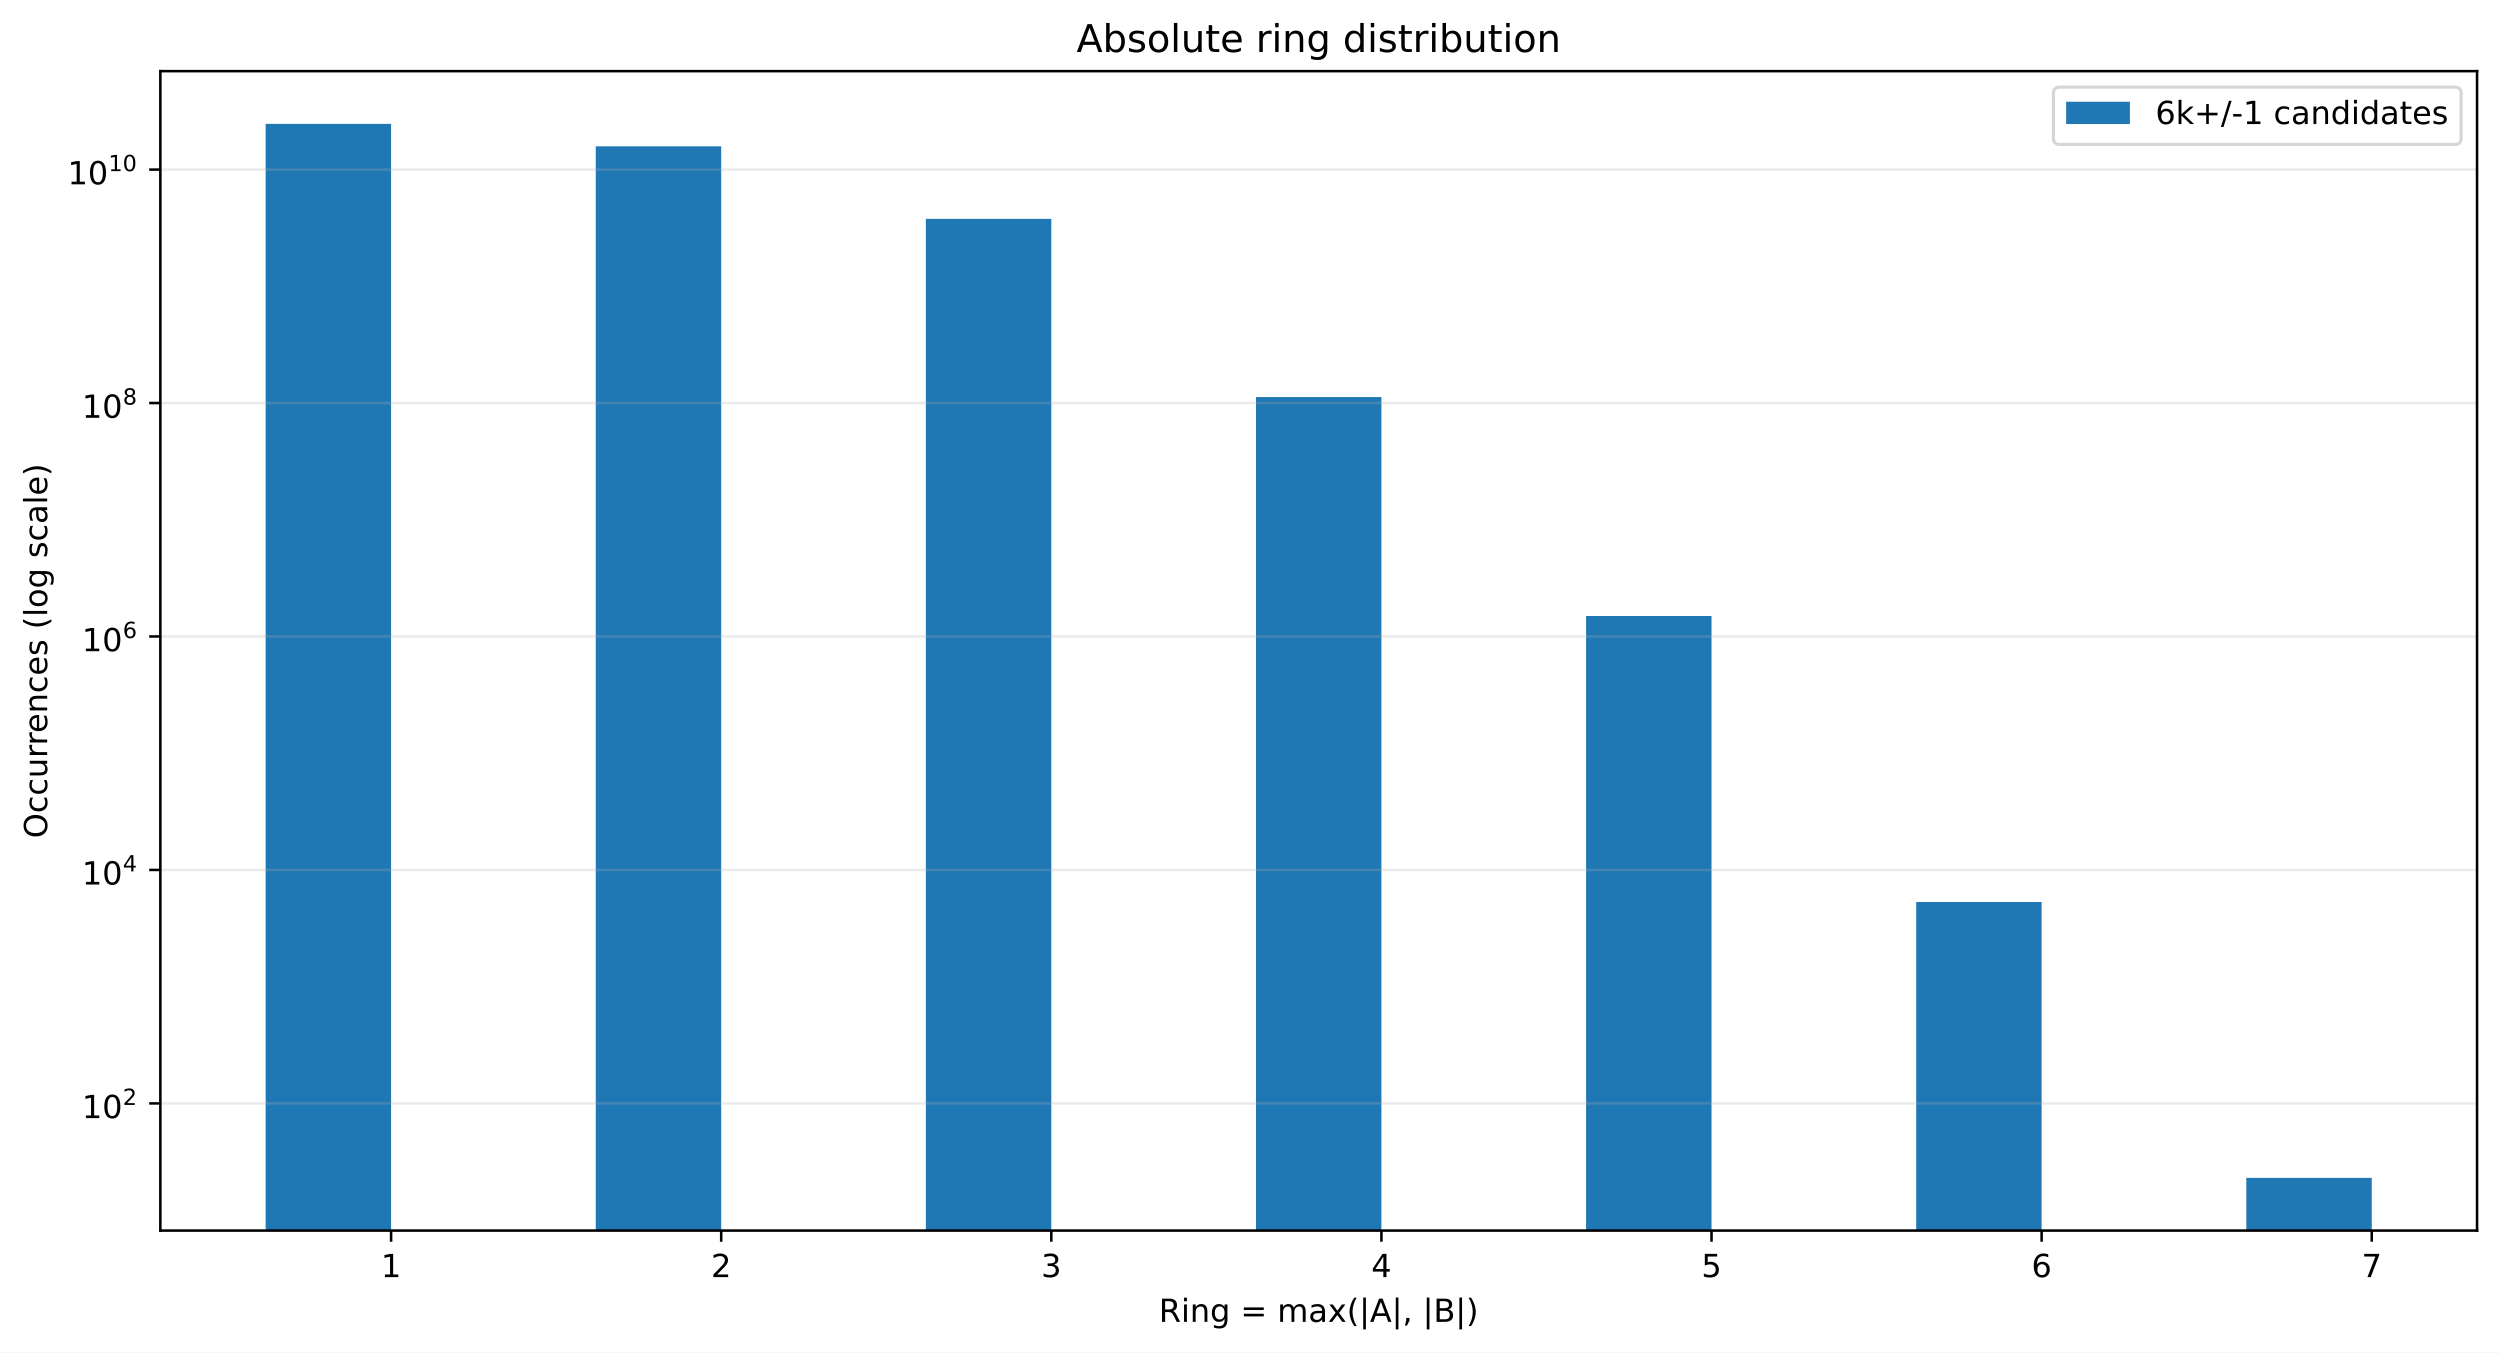
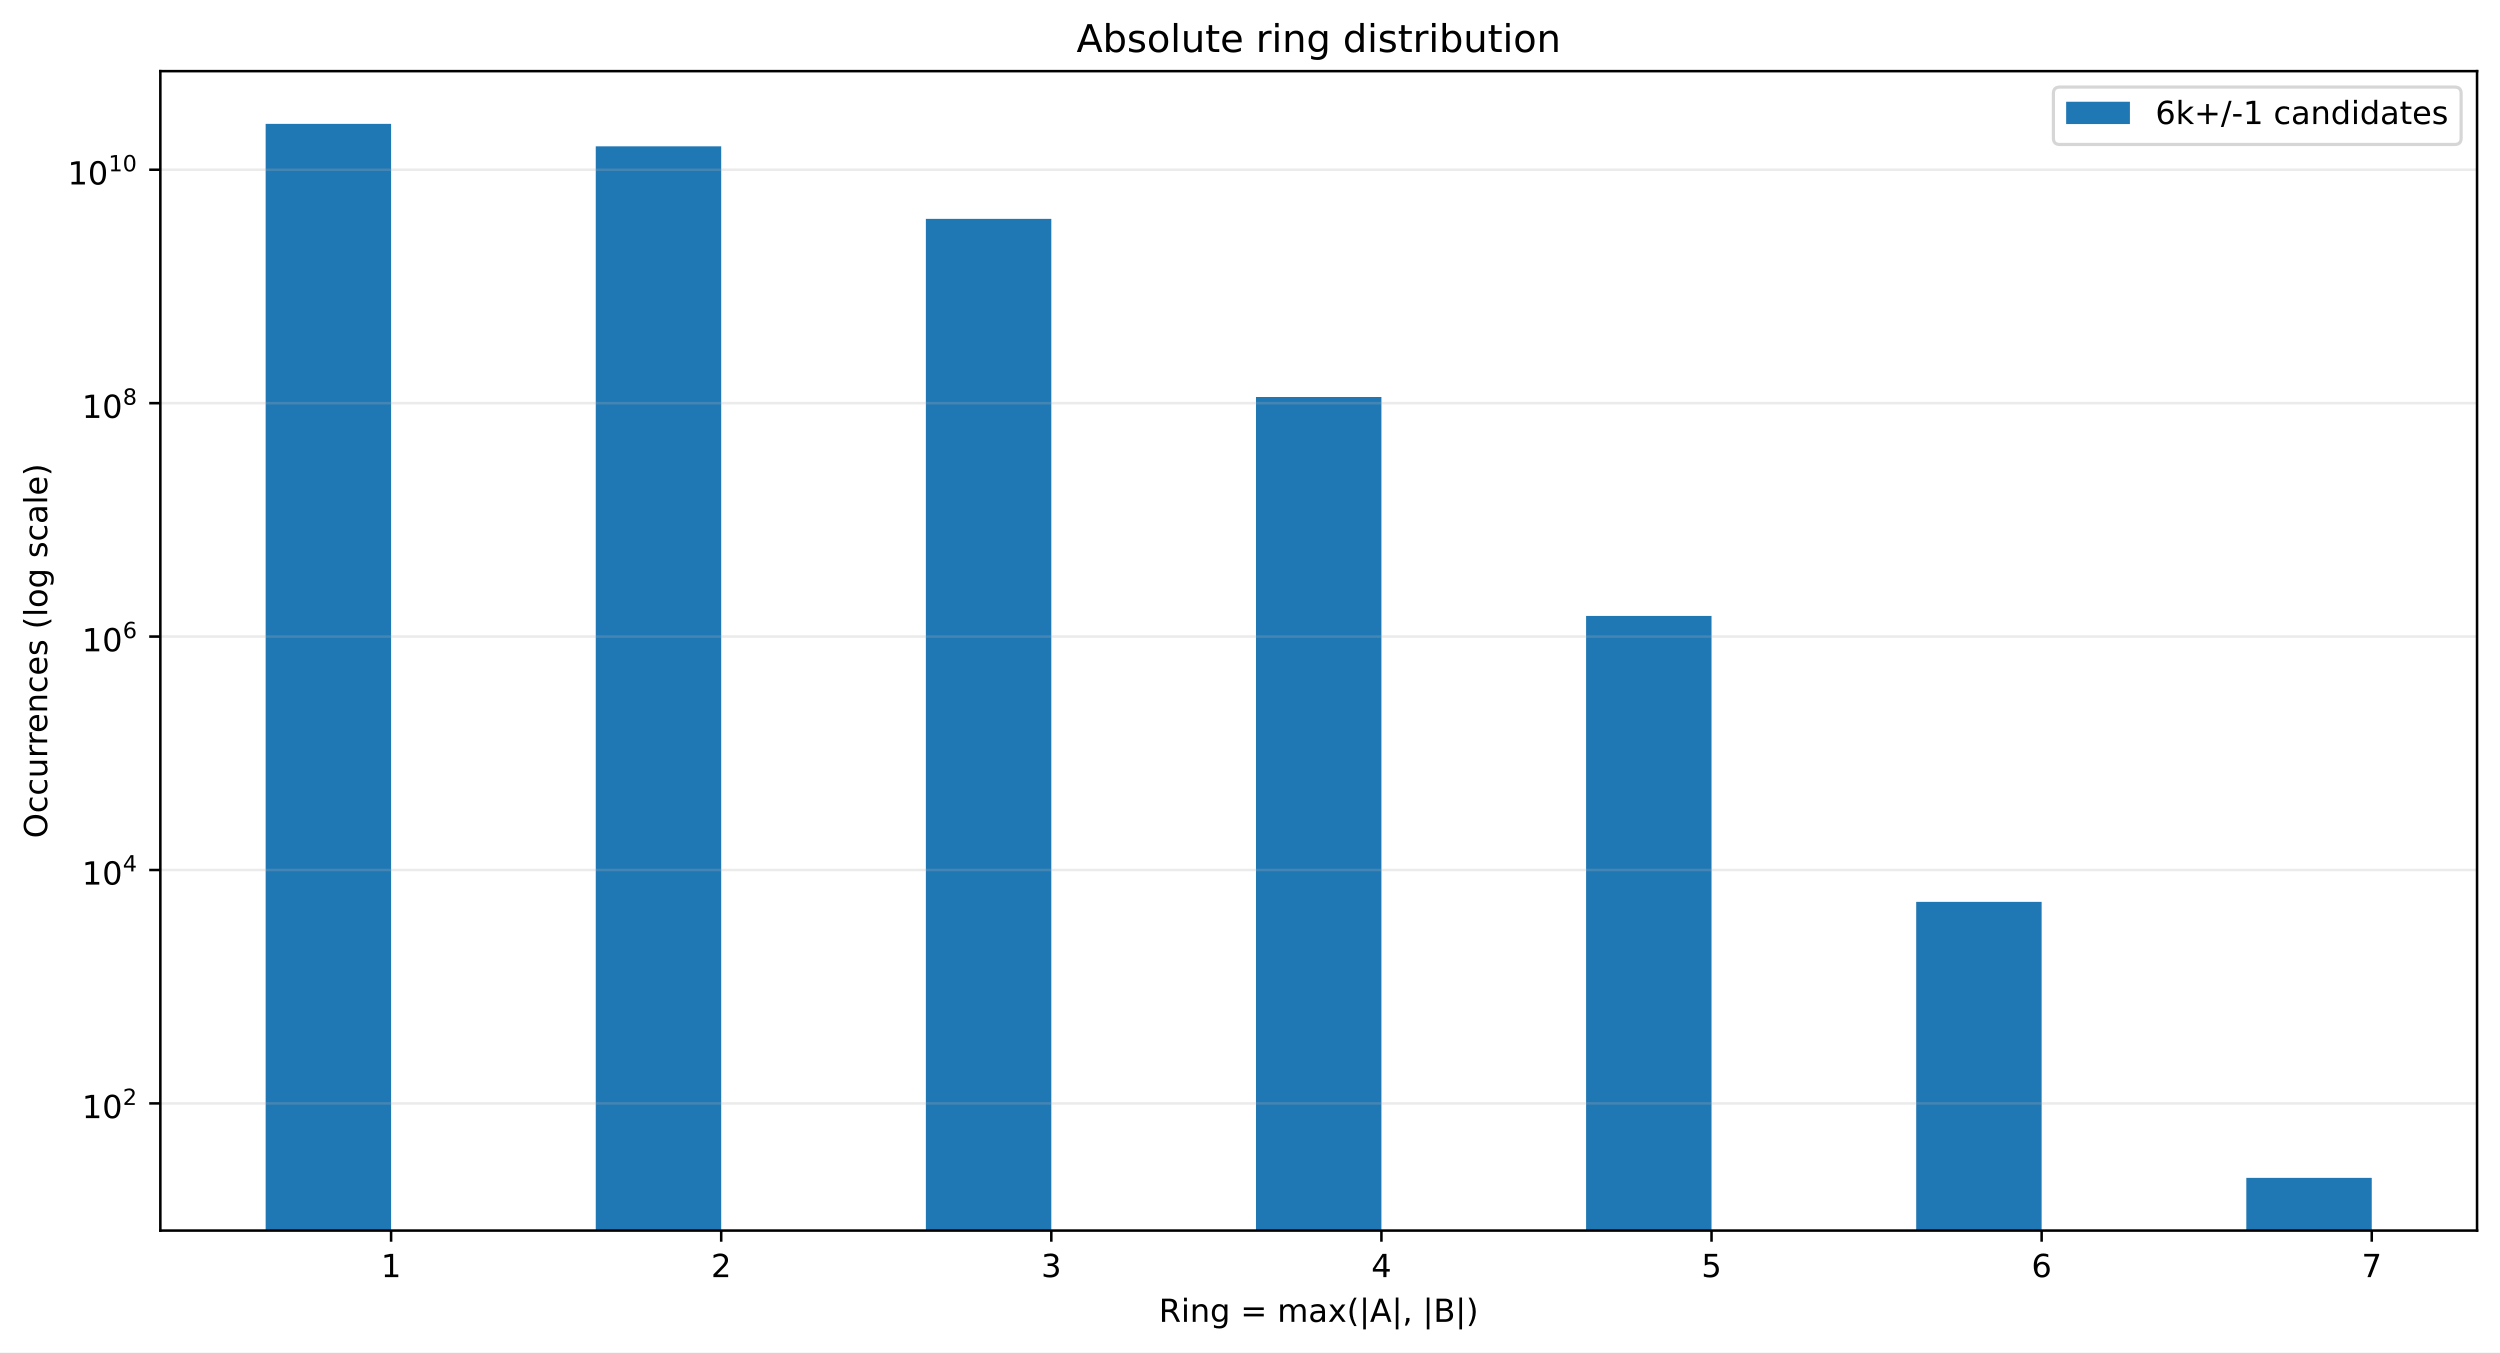
<svg xmlns="http://www.w3.org/2000/svg" xmlns:xlink="http://www.w3.org/1999/xlink" width="784.258pt" height="424.28pt" viewBox="0 0 784.258 424.28" version="1.1">
  <defs>
    <style type="text/css">*{stroke-linejoin: round; stroke-linecap: butt}</style>
  </defs>
  <g id="figure_1">
    <g id="patch_1">
      <path d="M 0 424.28  L 784.258 424.28  L 784.258 0  L 0 0  z " style="fill: #ffffff" />
    </g>
    <g id="axes_1">
      <g id="patch_2">
        <path d="M 50.301 386.036  L 777.058 386.036  L 777.058 22.318  L 50.301 22.318  z " style="fill: #ffffff" />
      </g>
      <g id="patch_3">
-         <path d="M 83.335 37036.155  L 122.687 37036.155  L 122.687 38.851  L 83.335 38.851  z " clip-path="url(#pdc7b5de982)" style="fill: #1f77b4" />
+         <path d="M 83.335 37029.88  L 122.687 37029.88  L 122.687 38.851  L 83.335 38.851  z " clip-path="url(#pd3e28c868b)" style="fill: #1f77b4" />
      </g>
      <g id="patch_4">
-         <path d="M 186.891 37036.155  L 226.243 37036.155  L 226.243 45.899  L 186.891 45.899  z " clip-path="url(#pdc7b5de982)" style="fill: #1f77b4" />
+         <path d="M 186.891 37029.88  L 226.243 37029.88  L 226.243 45.898  L 186.891 45.898  z " clip-path="url(#pd3e28c868b)" style="fill: #1f77b4" />
      </g>
      <g id="patch_5">
-         <path d="M 290.448 37036.155  L 329.799 37036.155  L 329.799 68.663  L 290.448 68.663  z " clip-path="url(#pdc7b5de982)" style="fill: #1f77b4" />
+         <path d="M 290.448 37029.88  L 329.799 37029.88  L 329.799 68.658  L 290.448 68.658  z " clip-path="url(#pd3e28c868b)" style="fill: #1f77b4" />
      </g>
      <g id="patch_6">
-         <path d="M 394.004 37036.155  L 433.355 37036.155  L 433.355 124.56  L 394.004 124.56  z " clip-path="url(#pdc7b5de982)" style="fill: #1f77b4" />
+         <path d="M 394.004 37029.88  L 433.355 37029.88  L 433.355 124.546  L 394.004 124.546  z " clip-path="url(#pd3e28c868b)" style="fill: #1f77b4" />
      </g>
      <g id="patch_7">
-         <path d="M 497.56 37036.155  L 536.912 37036.155  L 536.912 193.243  L 497.56 193.243  z " clip-path="url(#pdc7b5de982)" style="fill: #1f77b4" />
+         <path d="M 497.56 37029.88  L 536.912 37029.88  L 536.912 193.217  L 497.56 193.217  z " clip-path="url(#pd3e28c868b)" style="fill: #1f77b4" />
      </g>
      <g id="patch_8">
-         <path d="M 601.116 37036.155  L 640.468 37036.155  L 640.468 282.961  L 601.116 282.961  z " clip-path="url(#pdc7b5de982)" style="fill: #1f77b4" />
+         <path d="M 601.116 37029.88  L 640.468 37029.88  L 640.468 282.916  L 601.116 282.916  z " clip-path="url(#pd3e28c868b)" style="fill: #1f77b4" />
      </g>
      <g id="patch_9">
-         <path d="M 704.673 37036.155  L 744.024 37036.155  L 744.024 369.503  L 704.673 369.503  z " clip-path="url(#pdc7b5de982)" style="fill: #1f77b4" />
+         <path d="M 704.673 37029.88  L 744.024 37029.88  L 744.024 369.503  L 704.673 369.503  z " clip-path="url(#pd3e28c868b)" style="fill: #1f77b4" />
      </g>
      <g id="matplotlib.axis_1">
        <g id="xtick_1">
          <g id="line2d_1">
            <defs>
-               <path id="ma246dd2cdf" d="M 0 0  L 0 3.5  " style="stroke: #000000; stroke-width: 0.8" />
+               <path id="m5385cea063" d="M 0 0  L 0 3.5  " style="stroke: #000000; stroke-width: 0.8" />
            </defs>
            <g>
-               <use xlink:href="#ma246dd2cdf" x="122.687" y="386.036" style="stroke: #000000; stroke-width: 0.8" />
+               <use xlink:href="#m5385cea063" x="122.687" y="386.036" style="stroke: #000000; stroke-width: 0.8" />
            </g>
          </g>
          <g id="text_1">
            <g transform="translate(119.5053 400.6334) scale(0.1 -0.1)">
              <defs>
                <path id="DejaVuSans-14" d="M 794 531  L 1825 531  L 1825 4091  L 703 3866  L 703 4441  L 1819 4666  L 2450 4666  L 2450 531  L 3481 531  L 3481 0  L 794 0  L 794 531  z " transform="scale(0.015625)" />
              </defs>
              <use xlink:href="#DejaVuSans-14" />
            </g>
          </g>
        </g>
        <g id="xtick_2">
          <g id="line2d_2">
            <g>
-               <use xlink:href="#ma246dd2cdf" x="226.243" y="386.036" style="stroke: #000000; stroke-width: 0.8" />
+               <use xlink:href="#m5385cea063" x="226.243" y="386.036" style="stroke: #000000; stroke-width: 0.8" />
            </g>
          </g>
          <g id="text_2">
            <g transform="translate(223.0616 400.6334) scale(0.1 -0.1)">
              <defs>
                <path id="DejaVuSans-15" d="M 1228 531  L 3431 531  L 3431 0  L 469 0  L 469 531  Q 828 903 1448 1529  Q 2069 2156 2228 2338  Q 2531 2678 2651 2914  Q 2772 3150 2772 3378  Q 2772 3750 2511 3984  Q 2250 4219 1831 4219  Q 1534 4219 1204 4116  Q 875 4013 500 3803  L 500 4441  Q 881 4594 1212 4672  Q 1544 4750 1819 4750  Q 2544 4750 2975 4387  Q 3406 4025 3406 3419  Q 3406 3131 3298 2873  Q 3191 2616 2906 2266  Q 2828 2175 2409 1742  Q 1991 1309 1228 531  z " transform="scale(0.015625)" />
              </defs>
              <use xlink:href="#DejaVuSans-15" />
            </g>
          </g>
        </g>
        <g id="xtick_3">
          <g id="line2d_3">
            <g>
-               <use xlink:href="#ma246dd2cdf" x="329.799" y="386.036" style="stroke: #000000; stroke-width: 0.8" />
+               <use xlink:href="#m5385cea063" x="329.799" y="386.036" style="stroke: #000000; stroke-width: 0.8" />
            </g>
          </g>
          <g id="text_3">
            <g transform="translate(326.6178 400.6334) scale(0.1 -0.1)">
              <defs>
                <path id="DejaVuSans-16" d="M 2597 2516  Q 3050 2419 3304 2112  Q 3559 1806 3559 1356  Q 3559 666 3084 287  Q 2609 -91 1734 -91  Q 1441 -91 1130 -33  Q 819 25 488 141  L 488 750  Q 750 597 1062 519  Q 1375 441 1716 441  Q 2309 441 2620 675  Q 2931 909 2931 1356  Q 2931 1769 2642 2001  Q 2353 2234 1838 2234  L 1294 2234  L 1294 2753  L 1863 2753  Q 2328 2753 2575 2939  Q 2822 3125 2822 3475  Q 2822 3834 2567 4026  Q 2313 4219 1838 4219  Q 1578 4219 1281 4162  Q 984 4106 628 3988  L 628 4550  Q 988 4650 1302 4700  Q 1616 4750 1894 4750  Q 2613 4750 3031 4423  Q 3450 4097 3450 3541  Q 3450 3153 3228 2886  Q 3006 2619 2597 2516  z " transform="scale(0.015625)" />
              </defs>
              <use xlink:href="#DejaVuSans-16" />
            </g>
          </g>
        </g>
        <g id="xtick_4">
          <g id="line2d_4">
            <g>
-               <use xlink:href="#ma246dd2cdf" x="433.355" y="386.036" style="stroke: #000000; stroke-width: 0.8" />
+               <use xlink:href="#m5385cea063" x="433.355" y="386.036" style="stroke: #000000; stroke-width: 0.8" />
            </g>
          </g>
          <g id="text_4">
            <g transform="translate(430.174 400.6334) scale(0.1 -0.1)">
              <defs>
                <path id="DejaVuSans-17" d="M 2419 4116  L 825 1625  L 2419 1625  L 2419 4116  z M 2253 4666  L 3047 4666  L 3047 1625  L 3713 1625  L 3713 1100  L 3047 1100  L 3047 0  L 2419 0  L 2419 1100  L 313 1100  L 313 1709  L 2253 4666  z " transform="scale(0.015625)" />
              </defs>
              <use xlink:href="#DejaVuSans-17" />
            </g>
          </g>
        </g>
        <g id="xtick_5">
          <g id="line2d_5">
            <g>
-               <use xlink:href="#ma246dd2cdf" x="536.912" y="386.036" style="stroke: #000000; stroke-width: 0.8" />
+               <use xlink:href="#m5385cea063" x="536.912" y="386.036" style="stroke: #000000; stroke-width: 0.8" />
            </g>
          </g>
          <g id="text_5">
            <g transform="translate(533.7303 400.6334) scale(0.1 -0.1)">
              <defs>
                <path id="DejaVuSans-18" d="M 691 4666  L 3169 4666  L 3169 4134  L 1269 4134  L 1269 2991  Q 1406 3038 1543 3061  Q 1681 3084 1819 3084  Q 2600 3084 3056 2656  Q 3513 2228 3513 1497  Q 3513 744 3044 326  Q 2575 -91 1722 -91  Q 1428 -91 1123 -41  Q 819 9 494 109  L 494 744  Q 775 591 1075 516  Q 1375 441 1709 441  Q 2250 441 2565 725  Q 2881 1009 2881 1497  Q 2881 1984 2565 2268  Q 2250 2553 1709 2553  Q 1456 2553 1204 2497  Q 953 2441 691 2322  L 691 4666  z " transform="scale(0.015625)" />
              </defs>
              <use xlink:href="#DejaVuSans-18" />
            </g>
          </g>
        </g>
        <g id="xtick_6">
          <g id="line2d_6">
            <g>
-               <use xlink:href="#ma246dd2cdf" x="640.468" y="386.036" style="stroke: #000000; stroke-width: 0.8" />
+               <use xlink:href="#m5385cea063" x="640.468" y="386.036" style="stroke: #000000; stroke-width: 0.8" />
            </g>
          </g>
          <g id="text_6">
            <g transform="translate(637.2865 400.6334) scale(0.1 -0.1)">
              <defs>
                <path id="DejaVuSans-19" d="M 2113 2584  Q 1688 2584 1439 2293  Q 1191 2003 1191 1497  Q 1191 994 1439 701  Q 1688 409 2113 409  Q 2538 409 2786 701  Q 3034 994 3034 1497  Q 3034 2003 2786 2293  Q 2538 2584 2113 2584  z M 3366 4563  L 3366 3988  Q 3128 4100 2886 4159  Q 2644 4219 2406 4219  Q 1781 4219 1451 3797  Q 1122 3375 1075 2522  Q 1259 2794 1537 2939  Q 1816 3084 2150 3084  Q 2853 3084 3261 2657  Q 3669 2231 3669 1497  Q 3669 778 3244 343  Q 2819 -91 2113 -91  Q 1303 -91 875 529  Q 447 1150 447 2328  Q 447 3434 972 4092  Q 1497 4750 2381 4750  Q 2619 4750 2861 4703  Q 3103 4656 3366 4563  z " transform="scale(0.015625)" />
              </defs>
              <use xlink:href="#DejaVuSans-19" />
            </g>
          </g>
        </g>
        <g id="xtick_7">
          <g id="line2d_7">
            <g>
-               <use xlink:href="#ma246dd2cdf" x="744.024" y="386.036" style="stroke: #000000; stroke-width: 0.8" />
+               <use xlink:href="#m5385cea063" x="744.024" y="386.036" style="stroke: #000000; stroke-width: 0.8" />
            </g>
          </g>
          <g id="text_7">
            <g transform="translate(740.8427 400.6334) scale(0.1 -0.1)">
              <defs>
                <path id="DejaVuSans-1a" d="M 525 4666  L 3525 4666  L 3525 4397  L 1831 0  L 1172 0  L 2766 4134  L 525 4134  L 525 4666  z " transform="scale(0.015625)" />
              </defs>
              <use xlink:href="#DejaVuSans-1a" />
            </g>
          </g>
        </g>
        <g id="text_8">
          <g transform="translate(363.5437 414.678) scale(0.1 -0.1)">
            <defs>
              <path id="DejaVuSans-35" d="M 2841 2188  Q 3044 2119 3236 1894  Q 3428 1669 3622 1275  L 4263 0  L 3584 0  L 2988 1197  Q 2756 1666 2539 1819  Q 2322 1972 1947 1972  L 1259 1972  L 1259 0  L 628 0  L 628 4666  L 2053 4666  Q 2853 4666 3247 4331  Q 3641 3997 3641 3322  Q 3641 2881 3436 2590  Q 3231 2300 2841 2188  z M 1259 4147  L 1259 2491  L 2053 2491  Q 2509 2491 2742 2702  Q 2975 2913 2975 3322  Q 2975 3731 2742 3939  Q 2509 4147 2053 4147  L 1259 4147  z " transform="scale(0.015625)" />
              <path id="DejaVuSans-4c" d="M 603 3500  L 1178 3500  L 1178 0  L 603 0  L 603 3500  z M 603 4863  L 1178 4863  L 1178 4134  L 603 4134  L 603 4863  z " transform="scale(0.015625)" />
              <path id="DejaVuSans-51" d="M 3513 2113  L 3513 0  L 2938 0  L 2938 2094  Q 2938 2591 2744 2837  Q 2550 3084 2163 3084  Q 1697 3084 1428 2787  Q 1159 2491 1159 1978  L 1159 0  L 581 0  L 581 3500  L 1159 3500  L 1159 2956  Q 1366 3272 1645 3428  Q 1925 3584 2291 3584  Q 2894 3584 3203 3211  Q 3513 2838 3513 2113  z " transform="scale(0.015625)" />
              <path id="DejaVuSans-4a" d="M 2906 1791  Q 2906 2416 2648 2759  Q 2391 3103 1925 3103  Q 1463 3103 1205 2759  Q 947 2416 947 1791  Q 947 1169 1205 825  Q 1463 481 1925 481  Q 2391 481 2648 825  Q 2906 1169 2906 1791  z M 3481 434  Q 3481 -459 3084 -895  Q 2688 -1331 1869 -1331  Q 1566 -1331 1297 -1286  Q 1028 -1241 775 -1147  L 775 -588  Q 1028 -725 1275 -790  Q 1522 -856 1778 -856  Q 2344 -856 2625 -561  Q 2906 -266 2906 331  L 2906 616  Q 2728 306 2450 153  Q 2172 0 1784 0  Q 1141 0 747 490  Q 353 981 353 1791  Q 353 2603 747 3093  Q 1141 3584 1784 3584  Q 2172 3584 2450 3431  Q 2728 3278 2906 2969  L 2906 3500  L 3481 3500  L 3481 434  z " transform="scale(0.015625)" />
              <path id="DejaVuSans-3" transform="scale(0.015625)" />
              <path id="DejaVuSans-20" d="M 678 2906  L 4684 2906  L 4684 2381  L 678 2381  L 678 2906  z M 678 1631  L 4684 1631  L 4684 1100  L 678 1100  L 678 1631  z " transform="scale(0.015625)" />
              <path id="DejaVuSans-50" d="M 3328 2828  Q 3544 3216 3844 3400  Q 4144 3584 4550 3584  Q 5097 3584 5394 3201  Q 5691 2819 5691 2113  L 5691 0  L 5113 0  L 5113 2094  Q 5113 2597 4934 2840  Q 4756 3084 4391 3084  Q 3944 3084 3684 2787  Q 3425 2491 3425 1978  L 3425 0  L 2847 0  L 2847 2094  Q 2847 2600 2669 2842  Q 2491 3084 2119 3084  Q 1678 3084 1418 2786  Q 1159 2488 1159 1978  L 1159 0  L 581 0  L 581 3500  L 1159 3500  L 1159 2956  Q 1356 3278 1631 3431  Q 1906 3584 2284 3584  Q 2666 3584 2933 3390  Q 3200 3197 3328 2828  z " transform="scale(0.015625)" />
              <path id="DejaVuSans-44" d="M 2194 1759  Q 1497 1759 1228 1600  Q 959 1441 959 1056  Q 959 750 1161 570  Q 1363 391 1709 391  Q 2188 391 2477 730  Q 2766 1069 2766 1631  L 2766 1759  L 2194 1759  z M 3341 1997  L 3341 0  L 2766 0  L 2766 531  Q 2569 213 2275 61  Q 1981 -91 1556 -91  Q 1019 -91 701 211  Q 384 513 384 1019  Q 384 1609 779 1909  Q 1175 2209 1959 2209  L 2766 2209  L 2766 2266  Q 2766 2663 2505 2880  Q 2244 3097 1772 3097  Q 1472 3097 1187 3025  Q 903 2953 641 2809  L 641 3341  Q 956 3463 1253 3523  Q 1550 3584 1831 3584  Q 2591 3584 2966 3190  Q 3341 2797 3341 1997  z " transform="scale(0.015625)" />
              <path id="DejaVuSans-5b" d="M 3513 3500  L 2247 1797  L 3578 0  L 2900 0  L 1881 1375  L 863 0  L 184 0  L 1544 1831  L 300 3500  L 978 3500  L 1906 2253  L 2834 3500  L 3513 3500  z " transform="scale(0.015625)" />
              <path id="DejaVuSans-b" d="M 1984 4856  Q 1566 4138 1362 3434  Q 1159 2731 1159 2009  Q 1159 1288 1364 580  Q 1569 -128 1984 -844  L 1484 -844  Q 1016 -109 783 600  Q 550 1309 550 2009  Q 550 2706 781 3412  Q 1013 4119 1484 4856  L 1984 4856  z " transform="scale(0.015625)" />
              <path id="DejaVuSans-5f" d="M 1344 4891  L 1344 -1509  L 813 -1509  L 813 4891  L 1344 4891  z " transform="scale(0.015625)" />
              <path id="DejaVuSans-24" d="M 2188 4044  L 1331 1722  L 3047 1722  L 2188 4044  z M 1831 4666  L 2547 4666  L 4325 0  L 3669 0  L 3244 1197  L 1141 1197  L 716 0  L 50 0  L 1831 4666  z " transform="scale(0.015625)" />
              <path id="DejaVuSans-f" d="M 750 794  L 1409 794  L 1409 256  L 897 -744  L 494 -744  L 750 256  L 750 794  z " transform="scale(0.015625)" />
              <path id="DejaVuSans-25" d="M 1259 2228  L 1259 519  L 2272 519  Q 2781 519 3026 730  Q 3272 941 3272 1375  Q 3272 1813 3026 2020  Q 2781 2228 2272 2228  L 1259 2228  z M 1259 4147  L 1259 2741  L 2194 2741  Q 2656 2741 2882 2914  Q 3109 3088 3109 3444  Q 3109 3797 2882 3972  Q 2656 4147 2194 4147  L 1259 4147  z M 628 4666  L 2241 4666  Q 2963 4666 3353 4366  Q 3744 4066 3744 3513  Q 3744 3084 3544 2831  Q 3344 2578 2956 2516  Q 3422 2416 3680 2098  Q 3938 1781 3938 1306  Q 3938 681 3513 340  Q 3088 0 2303 0  L 628 0  L 628 4666  z " transform="scale(0.015625)" />
              <path id="DejaVuSans-c" d="M 513 4856  L 1013 4856  Q 1481 4119 1714 3412  Q 1947 2706 1947 2009  Q 1947 1309 1714 600  Q 1481 -109 1013 -844  L 513 -844  Q 928 -128 1133 580  Q 1338 1288 1338 2009  Q 1338 2731 1133 3434  Q 928 4138 513 4856  z " transform="scale(0.015625)" />
            </defs>
            <use xlink:href="#DejaVuSans-35" />
            <use xlink:href="#DejaVuSans-4c" transform="translate(69.48438 0)" />
            <use xlink:href="#DejaVuSans-51" transform="translate(97.26562 0)" />
            <use xlink:href="#DejaVuSans-4a" transform="translate(160.6406 0)" />
            <use xlink:href="#DejaVuSans-3" transform="translate(224.125 0)" />
            <use xlink:href="#DejaVuSans-20" transform="translate(255.9062 0)" />
            <use xlink:href="#DejaVuSans-3" transform="translate(339.7031 0)" />
            <use xlink:href="#DejaVuSans-50" transform="translate(371.4844 0)" />
            <use xlink:href="#DejaVuSans-44" transform="translate(468.8906 0)" />
            <use xlink:href="#DejaVuSans-5b" transform="translate(530.1719 0)" />
            <use xlink:href="#DejaVuSans-b" transform="translate(589.3594 0)" />
            <use xlink:href="#DejaVuSans-5f" transform="translate(628.375 0)" />
            <use xlink:href="#DejaVuSans-24" transform="translate(662.0625 0)" />
            <use xlink:href="#DejaVuSans-5f" transform="translate(730.4688 0)" />
            <use xlink:href="#DejaVuSans-f" transform="translate(764.1562 0)" />
            <use xlink:href="#DejaVuSans-3" transform="translate(795.9375 0)" />
            <use xlink:href="#DejaVuSans-5f" transform="translate(827.7188 0)" />
            <use xlink:href="#DejaVuSans-25" transform="translate(861.4062 0)" />
            <use xlink:href="#DejaVuSans-5f" transform="translate(930.0156 0)" />
            <use xlink:href="#DejaVuSans-c" transform="translate(963.7031 0)" />
          </g>
        </g>
      </g>
      <g id="matplotlib.axis_2">
        <g id="ytick_1">
          <g id="line2d_8">
-             <path d="M 50.301 346.132  L 777.058 346.132  " clip-path="url(#pdc7b5de982)" style="fill: none; stroke: #b0b0b0; stroke-opacity: 0.25; stroke-width: 0.8; stroke-linecap: square" />
+             <path d="M 50.301 346.136  L 777.058 346.136  " clip-path="url(#pd3e28c868b)" style="fill: none; stroke: #b0b0b0; stroke-opacity: 0.25; stroke-width: 0.8; stroke-linecap: square" />
          </g>
          <g id="line2d_9">
            <defs>
-               <path id="m0c09badbde" d="M 0 0  L -3.5 0  " style="stroke: #000000; stroke-width: 0.8" />
+               <path id="mf226490204" d="M 0 0  L -3.5 0  " style="stroke: #000000; stroke-width: 0.8" />
            </defs>
            <g>
-               <use xlink:href="#m0c09badbde" x="50.301" y="346.132" style="stroke: #000000; stroke-width: 0.8" />
+               <use xlink:href="#mf226490204" x="50.301" y="346.136" style="stroke: #000000; stroke-width: 0.8" />
            </g>
          </g>
          <g id="text_9">
-             <g transform="translate(25.70078 350.8317) scale(0.1 -0.1)">
+             <g transform="translate(25.70078 350.8357) scale(0.1 -0.1)">
              <defs>
                <path id="DejaVuSans-13" d="M 2034 4250  Q 1547 4250 1301 3770  Q 1056 3291 1056 2328  Q 1056 1369 1301 889  Q 1547 409 2034 409  Q 2525 409 2770 889  Q 3016 1369 3016 2328  Q 3016 3291 2770 3770  Q 2525 4250 2034 4250  z M 2034 4750  Q 2819 4750 3233 4129  Q 3647 3509 3647 2328  Q 3647 1150 3233 529  Q 2819 -91 2034 -91  Q 1250 -91 836 529  Q 422 1150 422 2328  Q 422 3509 836 4129  Q 1250 4750 2034 4750  z " transform="scale(0.015625)" />
              </defs>
              <use xlink:href="#DejaVuSans-14" transform="translate(0 0.746875)" />
              <use xlink:href="#DejaVuSans-13" transform="translate(63.62305 0.746875)" />
              <use xlink:href="#DejaVuSans-15" transform="translate(128.2031 42.04688) scale(0.7)" />
            </g>
          </g>
        </g>
        <g id="ytick_2">
          <g id="line2d_10">
-             <path d="M 50.301 272.898  L 777.058 272.898  " clip-path="url(#pdc7b5de982)" style="fill: none; stroke: #b0b0b0; stroke-opacity: 0.25; stroke-width: 0.8; stroke-linecap: square" />
+             <path d="M 50.301 272.915  L 777.058 272.915  " clip-path="url(#pd3e28c868b)" style="fill: none; stroke: #b0b0b0; stroke-opacity: 0.25; stroke-width: 0.8; stroke-linecap: square" />
          </g>
          <g id="line2d_11">
            <g>
-               <use xlink:href="#m0c09badbde" x="50.301" y="272.898" style="stroke: #000000; stroke-width: 0.8" />
+               <use xlink:href="#mf226490204" x="50.301" y="272.915" style="stroke: #000000; stroke-width: 0.8" />
            </g>
          </g>
          <g id="text_10">
-             <g transform="translate(25.70078 277.5481) scale(0.1 -0.1)">
+             <g transform="translate(25.70078 277.5646) scale(0.1 -0.1)">
              <use xlink:href="#DejaVuSans-14" transform="translate(0 0.665625)" />
              <use xlink:href="#DejaVuSans-13" transform="translate(63.62305 0.665625)" />
              <use xlink:href="#DejaVuSans-17" transform="translate(128.2031 41.96563) scale(0.7)" />
            </g>
          </g>
        </g>
        <g id="ytick_3">
          <g id="line2d_12">
-             <path d="M 50.301 199.665  L 777.058 199.665  " clip-path="url(#pdc7b5de982)" style="fill: none; stroke: #b0b0b0; stroke-opacity: 0.25; stroke-width: 0.8; stroke-linecap: square" />
+             <path d="M 50.301 199.694  L 777.058 199.694  " clip-path="url(#pd3e28c868b)" style="fill: none; stroke: #b0b0b0; stroke-opacity: 0.25; stroke-width: 0.8; stroke-linecap: square" />
          </g>
          <g id="line2d_13">
            <g>
-               <use xlink:href="#m0c09badbde" x="50.301" y="199.665" style="stroke: #000000; stroke-width: 0.8" />
+               <use xlink:href="#mf226490204" x="50.301" y="199.694" style="stroke: #000000; stroke-width: 0.8" />
            </g>
          </g>
          <g id="text_11">
-             <g transform="translate(25.70078 204.3645) scale(0.1 -0.1)">
+             <g transform="translate(25.70078 204.3936) scale(0.1 -0.1)">
              <use xlink:href="#DejaVuSans-14" transform="translate(0 0.746875)" />
              <use xlink:href="#DejaVuSans-13" transform="translate(63.62305 0.746875)" />
              <use xlink:href="#DejaVuSans-19" transform="translate(128.2031 42.04688) scale(0.7)" />
            </g>
          </g>
        </g>
        <g id="ytick_4">
          <g id="line2d_14">
-             <path d="M 50.301 126.431  L 777.058 126.431  " clip-path="url(#pdc7b5de982)" style="fill: none; stroke: #b0b0b0; stroke-opacity: 0.25; stroke-width: 0.8; stroke-linecap: square" />
+             <path d="M 50.301 126.473  L 777.058 126.473  " clip-path="url(#pd3e28c868b)" style="fill: none; stroke: #b0b0b0; stroke-opacity: 0.25; stroke-width: 0.8; stroke-linecap: square" />
          </g>
          <g id="line2d_15">
            <g>
-               <use xlink:href="#m0c09badbde" x="50.301" y="126.431" style="stroke: #000000; stroke-width: 0.8" />
+               <use xlink:href="#mf226490204" x="50.301" y="126.473" style="stroke: #000000; stroke-width: 0.8" />
            </g>
          </g>
          <g id="text_12">
-             <g transform="translate(25.70078 131.1309) scale(0.1 -0.1)">
+             <g transform="translate(25.70078 131.1725) scale(0.1 -0.1)">
              <defs>
                <path id="DejaVuSans-1b" d="M 2034 2216  Q 1584 2216 1326 1975  Q 1069 1734 1069 1313  Q 1069 891 1326 650  Q 1584 409 2034 409  Q 2484 409 2743 651  Q 3003 894 3003 1313  Q 3003 1734 2745 1975  Q 2488 2216 2034 2216  z M 1403 2484  Q 997 2584 770 2862  Q 544 3141 544 3541  Q 544 4100 942 4425  Q 1341 4750 2034 4750  Q 2731 4750 3128 4425  Q 3525 4100 3525 3541  Q 3525 3141 3298 2862  Q 3072 2584 2669 2484  Q 3125 2378 3379 2068  Q 3634 1759 3634 1313  Q 3634 634 3220 271  Q 2806 -91 2034 -91  Q 1263 -91 848 271  Q 434 634 434 1313  Q 434 1759 690 2068  Q 947 2378 1403 2484  z M 1172 3481  Q 1172 3119 1398 2916  Q 1625 2713 2034 2713  Q 2441 2713 2670 2916  Q 2900 3119 2900 3481  Q 2900 3844 2670 4047  Q 2441 4250 2034 4250  Q 1625 4250 1398 4047  Q 1172 3844 1172 3481  z " transform="scale(0.015625)" />
              </defs>
              <use xlink:href="#DejaVuSans-14" transform="translate(0 0.746875)" />
              <use xlink:href="#DejaVuSans-13" transform="translate(63.62305 0.746875)" />
              <use xlink:href="#DejaVuSans-1b" transform="translate(128.2031 42.04688) scale(0.7)" />
            </g>
          </g>
        </g>
        <g id="ytick_5">
          <g id="line2d_16">
-             <path d="M 50.301 53.197  L 777.058 53.197  " clip-path="url(#pdc7b5de982)" style="fill: none; stroke: #b0b0b0; stroke-opacity: 0.25; stroke-width: 0.8; stroke-linecap: square" />
+             <path d="M 50.301 53.251  L 777.058 53.251  " clip-path="url(#pd3e28c868b)" style="fill: none; stroke: #b0b0b0; stroke-opacity: 0.25; stroke-width: 0.8; stroke-linecap: square" />
          </g>
          <g id="line2d_17">
            <g>
-               <use xlink:href="#m0c09badbde" x="50.301" y="53.197" style="stroke: #000000; stroke-width: 0.8" />
+               <use xlink:href="#mf226490204" x="50.301" y="53.251" style="stroke: #000000; stroke-width: 0.8" />
            </g>
          </g>
          <g id="text_13">
-             <g transform="translate(21.20078 57.89737) scale(0.1 -0.1)">
+             <g transform="translate(21.20078 57.9515) scale(0.1 -0.1)">
              <use xlink:href="#DejaVuSans-14" transform="translate(0 0.746875)" />
              <use xlink:href="#DejaVuSans-13" transform="translate(63.62305 0.746875)" />
              <use xlink:href="#DejaVuSans-14" transform="translate(128.2031 42.04688) scale(0.7)" />
              <use xlink:href="#DejaVuSans-13" transform="translate(172.7393 42.04688) scale(0.7)" />
            </g>
          </g>
        </g>
        <g id="text_14">
          <g transform="translate(14.79844 262.9551) rotate(-90) scale(0.1 -0.1)">
            <defs>
              <path id="DejaVuSans-32" d="M 2522 4238  Q 1834 4238 1429 3725  Q 1025 3213 1025 2328  Q 1025 1447 1429 934  Q 1834 422 2522 422  Q 3209 422 3611 934  Q 4013 1447 4013 2328  Q 4013 3213 3611 3725  Q 3209 4238 2522 4238  z M 2522 4750  Q 3503 4750 4090 4092  Q 4678 3434 4678 2328  Q 4678 1225 4090 567  Q 3503 -91 2522 -91  Q 1538 -91 948 565  Q 359 1222 359 2328  Q 359 3434 948 4092  Q 1538 4750 2522 4750  z " transform="scale(0.015625)" />
              <path id="DejaVuSans-46" d="M 3122 3366  L 3122 2828  Q 2878 2963 2633 3030  Q 2388 3097 2138 3097  Q 1578 3097 1268 2742  Q 959 2388 959 1747  Q 959 1106 1268 751  Q 1578 397 2138 397  Q 2388 397 2633 464  Q 2878 531 3122 666  L 3122 134  Q 2881 22 2623 -34  Q 2366 -91 2075 -91  Q 1284 -91 818 406  Q 353 903 353 1747  Q 353 2603 823 3093  Q 1294 3584 2113 3584  Q 2378 3584 2631 3529  Q 2884 3475 3122 3366  z " transform="scale(0.015625)" />
              <path id="DejaVuSans-58" d="M 544 1381  L 544 3500  L 1119 3500  L 1119 1403  Q 1119 906 1312 657  Q 1506 409 1894 409  Q 2359 409 2629 706  Q 2900 1003 2900 1516  L 2900 3500  L 3475 3500  L 3475 0  L 2900 0  L 2900 538  Q 2691 219 2414 64  Q 2138 -91 1772 -91  Q 1169 -91 856 284  Q 544 659 544 1381  z M 1991 3584  L 1991 3584  z " transform="scale(0.015625)" />
              <path id="DejaVuSans-55" d="M 2631 2963  Q 2534 3019 2420 3045  Q 2306 3072 2169 3072  Q 1681 3072 1420 2755  Q 1159 2438 1159 1844  L 1159 0  L 581 0  L 581 3500  L 1159 3500  L 1159 2956  Q 1341 3275 1631 3429  Q 1922 3584 2338 3584  Q 2397 3584 2469 3576  Q 2541 3569 2628 3553  L 2631 2963  z " transform="scale(0.015625)" />
              <path id="DejaVuSans-48" d="M 3597 1894  L 3597 1613  L 953 1613  Q 991 1019 1311 708  Q 1631 397 2203 397  Q 2534 397 2845 478  Q 3156 559 3463 722  L 3463 178  Q 3153 47 2828 -22  Q 2503 -91 2169 -91  Q 1331 -91 842 396  Q 353 884 353 1716  Q 353 2575 817 3079  Q 1281 3584 2069 3584  Q 2775 3584 3186 3129  Q 3597 2675 3597 1894  z M 3022 2063  Q 3016 2534 2758 2815  Q 2500 3097 2075 3097  Q 1594 3097 1305 2825  Q 1016 2553 972 2059  L 3022 2063  z " transform="scale(0.015625)" />
              <path id="DejaVuSans-56" d="M 2834 3397  L 2834 2853  Q 2591 2978 2328 3040  Q 2066 3103 1784 3103  Q 1356 3103 1142 2972  Q 928 2841 928 2578  Q 928 2378 1081 2264  Q 1234 2150 1697 2047  L 1894 2003  Q 2506 1872 2764 1633  Q 3022 1394 3022 966  Q 3022 478 2636 193  Q 2250 -91 1575 -91  Q 1294 -91 989 -36  Q 684 19 347 128  L 347 722  Q 666 556 975 473  Q 1284 391 1588 391  Q 1994 391 2212 530  Q 2431 669 2431 922  Q 2431 1156 2273 1281  Q 2116 1406 1581 1522  L 1381 1569  Q 847 1681 609 1914  Q 372 2147 372 2553  Q 372 3047 722 3315  Q 1072 3584 1716 3584  Q 2034 3584 2315 3537  Q 2597 3491 2834 3397  z " transform="scale(0.015625)" />
              <path id="DejaVuSans-4f" d="M 603 4863  L 1178 4863  L 1178 0  L 603 0  L 603 4863  z " transform="scale(0.015625)" />
              <path id="DejaVuSans-52" d="M 1959 3097  Q 1497 3097 1228 2736  Q 959 2375 959 1747  Q 959 1119 1226 758  Q 1494 397 1959 397  Q 2419 397 2687 759  Q 2956 1122 2956 1747  Q 2956 2369 2687 2733  Q 2419 3097 1959 3097  z M 1959 3584  Q 2709 3584 3137 3096  Q 3566 2609 3566 1747  Q 3566 888 3137 398  Q 2709 -91 1959 -91  Q 1206 -91 779 398  Q 353 888 353 1747  Q 353 2609 779 3096  Q 1206 3584 1959 3584  z " transform="scale(0.015625)" />
            </defs>
            <use xlink:href="#DejaVuSans-32" />
            <use xlink:href="#DejaVuSans-46" transform="translate(78.71875 0)" />
            <use xlink:href="#DejaVuSans-46" transform="translate(133.7031 0)" />
            <use xlink:href="#DejaVuSans-58" transform="translate(188.6875 0)" />
            <use xlink:href="#DejaVuSans-55" transform="translate(252.0625 0)" />
            <use xlink:href="#DejaVuSans-55" transform="translate(291.4219 0)" />
            <use xlink:href="#DejaVuSans-48" transform="translate(330.3281 0)" />
            <use xlink:href="#DejaVuSans-51" transform="translate(391.8594 0)" />
            <use xlink:href="#DejaVuSans-46" transform="translate(455.2344 0)" />
            <use xlink:href="#DejaVuSans-48" transform="translate(510.2188 0)" />
            <use xlink:href="#DejaVuSans-56" transform="translate(571.75 0)" />
            <use xlink:href="#DejaVuSans-3" transform="translate(623.8438 0)" />
            <use xlink:href="#DejaVuSans-b" transform="translate(655.625 0)" />
            <use xlink:href="#DejaVuSans-4f" transform="translate(694.6406 0)" />
            <use xlink:href="#DejaVuSans-52" transform="translate(722.4219 0)" />
            <use xlink:href="#DejaVuSans-4a" transform="translate(783.6094 0)" />
            <use xlink:href="#DejaVuSans-3" transform="translate(847.0938 0)" />
            <use xlink:href="#DejaVuSans-56" transform="translate(878.875 0)" />
            <use xlink:href="#DejaVuSans-46" transform="translate(930.9688 0)" />
            <use xlink:href="#DejaVuSans-44" transform="translate(985.9531 0)" />
            <use xlink:href="#DejaVuSans-4f" transform="translate(1047.234 0)" />
            <use xlink:href="#DejaVuSans-48" transform="translate(1075.016 0)" />
            <use xlink:href="#DejaVuSans-c" transform="translate(1136.547 0)" />
          </g>
        </g>
      </g>
      <g id="patch_10">
        <path d="M 50.301 386.036  L 50.301 22.318  " style="fill: none; stroke: #000000; stroke-width: 0.8; stroke-linejoin: miter; stroke-linecap: square" />
      </g>
      <g id="patch_11">
        <path d="M 777.058 386.036  L 777.058 22.318  " style="fill: none; stroke: #000000; stroke-width: 0.8; stroke-linejoin: miter; stroke-linecap: square" />
      </g>
      <g id="patch_12">
        <path d="M 50.301 386.036  L 777.058 386.036  " style="fill: none; stroke: #000000; stroke-width: 0.8; stroke-linejoin: miter; stroke-linecap: square" />
      </g>
      <g id="patch_13">
        <path d="M 50.301 22.318  L 777.058 22.318  " style="fill: none; stroke: #000000; stroke-width: 0.8; stroke-linejoin: miter; stroke-linecap: square" />
      </g>
      <g id="text_15">
        <g transform="translate(337.7055 16.31812) scale(0.12 -0.12)">
          <defs>
            <path id="DejaVuSans-45" d="M 3116 1747  Q 3116 2381 2855 2742  Q 2594 3103 2138 3103  Q 1681 3103 1420 2742  Q 1159 2381 1159 1747  Q 1159 1113 1420 752  Q 1681 391 2138 391  Q 2594 391 2855 752  Q 3116 1113 3116 1747  z M 1159 2969  Q 1341 3281 1617 3432  Q 1894 3584 2278 3584  Q 2916 3584 3314 3078  Q 3713 2572 3713 1747  Q 3713 922 3314 415  Q 2916 -91 2278 -91  Q 1894 -91 1617 61  Q 1341 213 1159 525  L 1159 0  L 581 0  L 581 4863  L 1159 4863  L 1159 2969  z " transform="scale(0.015625)" />
            <path id="DejaVuSans-57" d="M 1172 4494  L 1172 3500  L 2356 3500  L 2356 3053  L 1172 3053  L 1172 1153  Q 1172 725 1289 603  Q 1406 481 1766 481  L 2356 481  L 2356 0  L 1766 0  Q 1100 0 847 248  Q 594 497 594 1153  L 594 3053  L 172 3053  L 172 3500  L 594 3500  L 594 4494  L 1172 4494  z " transform="scale(0.015625)" />
            <path id="DejaVuSans-47" d="M 2906 2969  L 2906 4863  L 3481 4863  L 3481 0  L 2906 0  L 2906 525  Q 2725 213 2448 61  Q 2172 -91 1784 -91  Q 1150 -91 751 415  Q 353 922 353 1747  Q 353 2572 751 3078  Q 1150 3584 1784 3584  Q 2172 3584 2448 3432  Q 2725 3281 2906 2969  z M 947 1747  Q 947 1113 1208 752  Q 1469 391 1925 391  Q 2381 391 2643 752  Q 2906 1113 2906 1747  Q 2906 2381 2643 2742  Q 2381 3103 1925 3103  Q 1469 3103 1208 2742  Q 947 2381 947 1747  z " transform="scale(0.015625)" />
          </defs>
          <use xlink:href="#DejaVuSans-24" />
          <use xlink:href="#DejaVuSans-45" transform="translate(68.40625 0)" />
          <use xlink:href="#DejaVuSans-56" transform="translate(131.8906 0)" />
          <use xlink:href="#DejaVuSans-52" transform="translate(183.9844 0)" />
          <use xlink:href="#DejaVuSans-4f" transform="translate(245.1719 0)" />
          <use xlink:href="#DejaVuSans-58" transform="translate(272.9531 0)" />
          <use xlink:href="#DejaVuSans-57" transform="translate(336.3281 0)" />
          <use xlink:href="#DejaVuSans-48" transform="translate(375.5312 0)" />
          <use xlink:href="#DejaVuSans-3" transform="translate(437.0625 0)" />
          <use xlink:href="#DejaVuSans-55" transform="translate(468.8438 0)" />
          <use xlink:href="#DejaVuSans-4c" transform="translate(509.9531 0)" />
          <use xlink:href="#DejaVuSans-51" transform="translate(537.7344 0)" />
          <use xlink:href="#DejaVuSans-4a" transform="translate(601.1094 0)" />
          <use xlink:href="#DejaVuSans-3" transform="translate(664.5938 0)" />
          <use xlink:href="#DejaVuSans-47" transform="translate(696.375 0)" />
          <use xlink:href="#DejaVuSans-4c" transform="translate(759.8594 0)" />
          <use xlink:href="#DejaVuSans-56" transform="translate(787.6406 0)" />
          <use xlink:href="#DejaVuSans-57" transform="translate(839.7344 0)" />
          <use xlink:href="#DejaVuSans-55" transform="translate(878.9375 0)" />
          <use xlink:href="#DejaVuSans-4c" transform="translate(920.0469 0)" />
          <use xlink:href="#DejaVuSans-45" transform="translate(947.8281 0)" />
          <use xlink:href="#DejaVuSans-58" transform="translate(1011.312 0)" />
          <use xlink:href="#DejaVuSans-57" transform="translate(1074.688 0)" />
          <use xlink:href="#DejaVuSans-4c" transform="translate(1113.891 0)" />
          <use xlink:href="#DejaVuSans-52" transform="translate(1141.672 0)" />
          <use xlink:href="#DejaVuSans-51" transform="translate(1202.859 0)" />
        </g>
      </g>
      <g id="legend_1">
        <g id="patch_14">
          <path d="M 646.158 45.319  L 770.058 45.319  Q 772.058 45.319 772.058 43.319  L 772.058 29.318  Q 772.058 27.318 770.058 27.318  L 646.158 27.318  Q 644.158 27.318 644.158 29.318  L 644.158 43.319  Q 644.158 45.319 646.158 45.319  z " style="fill: #ffffff; opacity: 0.8; stroke: #cccccc; stroke-linejoin: miter" />
        </g>
        <g id="patch_15">
          <path d="M 648.158 38.917  L 668.158 38.917  L 668.158 31.917  L 648.158 31.917  z " style="fill: #1f77b4" />
        </g>
        <g id="text_16">
          <g transform="translate(676.1584 38.91656) scale(0.1 -0.1)">
            <defs>
              <path id="DejaVuSans-4e" d="M 581 4863  L 1159 4863  L 1159 1991  L 2875 3500  L 3609 3500  L 1753 1863  L 3688 0  L 2938 0  L 1159 1709  L 1159 0  L 581 0  L 581 4863  z " transform="scale(0.015625)" />
              <path id="DejaVuSans-e" d="M 2944 4013  L 2944 2272  L 4684 2272  L 4684 1741  L 2944 1741  L 2944 0  L 2419 0  L 2419 1741  L 678 1741  L 678 2272  L 2419 2272  L 2419 4013  L 2944 4013  z " transform="scale(0.015625)" />
              <path id="DejaVuSans-12" d="M 1625 4666  L 2156 4666  L 531 -594  L 0 -594  L 1625 4666  z " transform="scale(0.015625)" />
              <path id="DejaVuSans-10" d="M 313 2009  L 1997 2009  L 1997 1497  L 313 1497  L 313 2009  z " transform="scale(0.015625)" />
            </defs>
            <use xlink:href="#DejaVuSans-19" />
            <use xlink:href="#DejaVuSans-4e" transform="translate(63.625 0)" />
            <use xlink:href="#DejaVuSans-e" transform="translate(121.5312 0)" />
            <use xlink:href="#DejaVuSans-12" transform="translate(205.3281 0)" />
            <use xlink:href="#DejaVuSans-10" transform="translate(239.0156 0)" />
            <use xlink:href="#DejaVuSans-14" transform="translate(275.0938 0)" />
            <use xlink:href="#DejaVuSans-3" transform="translate(338.7188 0)" />
            <use xlink:href="#DejaVuSans-46" transform="translate(370.5 0)" />
            <use xlink:href="#DejaVuSans-44" transform="translate(425.4844 0)" />
            <use xlink:href="#DejaVuSans-51" transform="translate(486.7656 0)" />
            <use xlink:href="#DejaVuSans-47" transform="translate(550.1406 0)" />
            <use xlink:href="#DejaVuSans-4c" transform="translate(613.625 0)" />
            <use xlink:href="#DejaVuSans-47" transform="translate(641.4062 0)" />
            <use xlink:href="#DejaVuSans-44" transform="translate(704.8906 0)" />
            <use xlink:href="#DejaVuSans-57" transform="translate(766.1719 0)" />
            <use xlink:href="#DejaVuSans-48" transform="translate(805.375 0)" />
            <use xlink:href="#DejaVuSans-56" transform="translate(866.9062 0)" />
          </g>
        </g>
      </g>
    </g>
  </g>
  <defs>
-     <clipPath id="pdc7b5de982">
+     <clipPath id="pd3e28c868b">
      <rect x="50.301" y="22.318" width="726.758" height="363.718" />
    </clipPath>
  </defs>
</svg>
